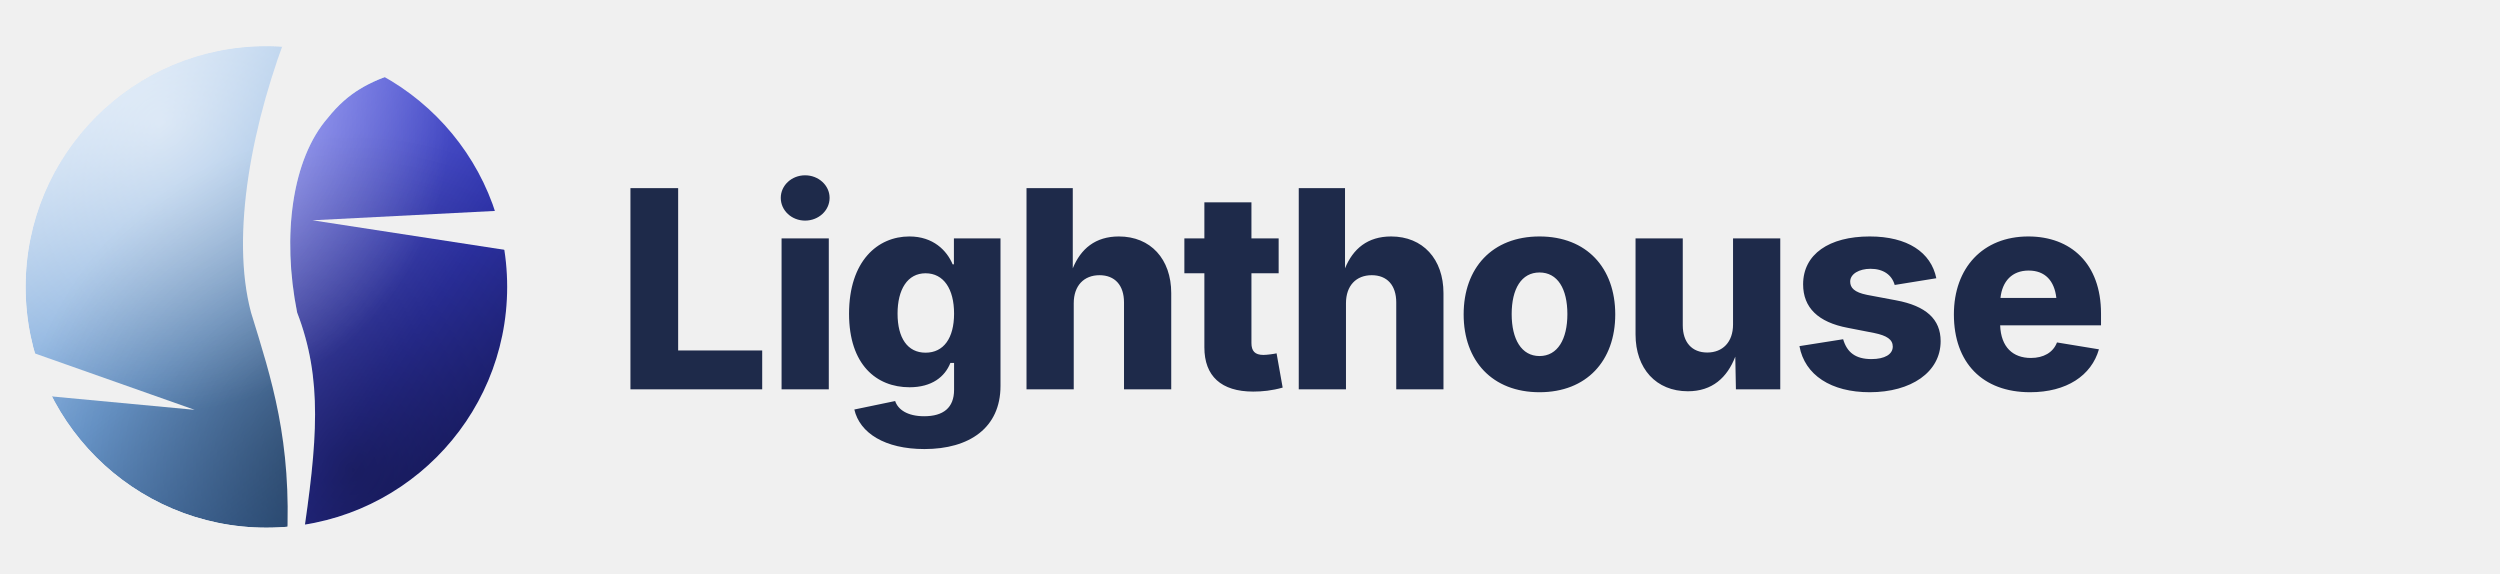
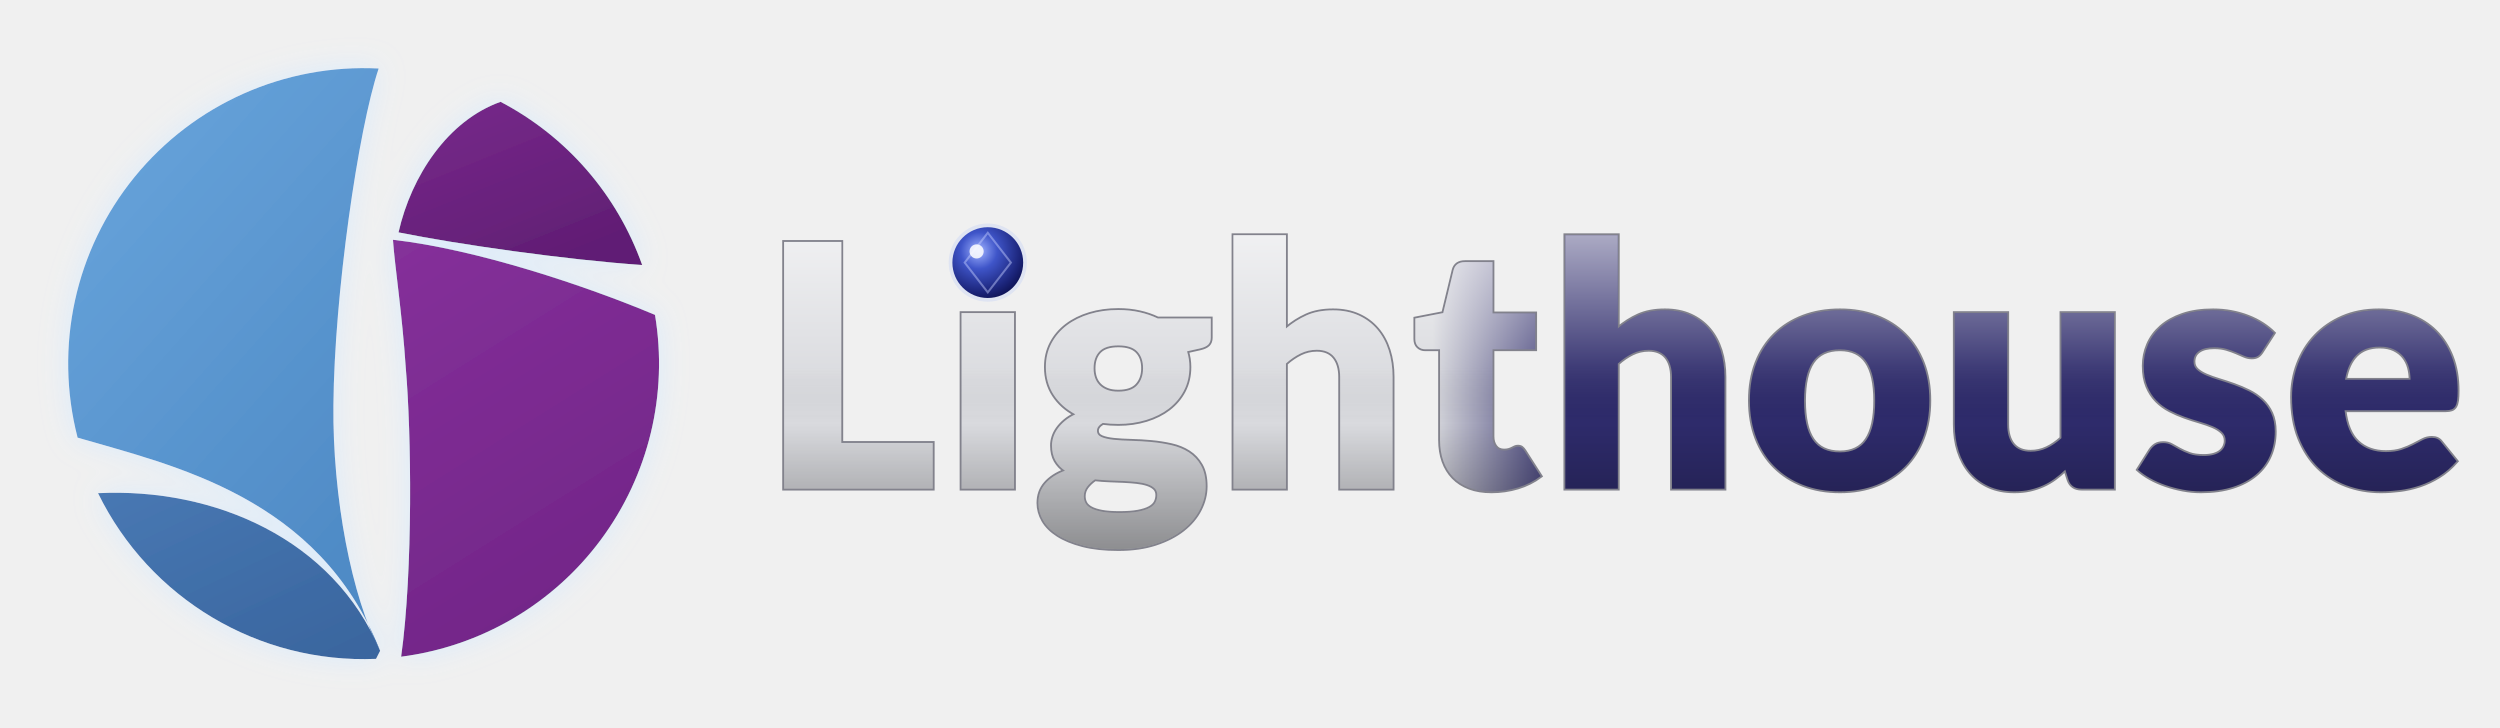
- <svg xmlns="http://www.w3.org/2000/svg" viewBox="0 0 244 56" fill="none">
-   <svg x="1" y="3" width="50" height="50" viewBox="0 0 100 100">
-     <defs>
-       <linearGradient id="sphere-light" x1="0.1" y1="0" x2="0.9" y2="1">
-         <stop offset="0" stop-color="#d8e7f7" />
-         <stop offset="0.5" stop-color="#6f9fd6" />
-         <stop offset="1" stop-color="#224c85" />
-       </linearGradient>
-       <linearGradient id="sphere-dark" x1="0.2" y1="0" x2="0.9" y2="1">
-         <stop offset="0" stop-color="#7075ee" />
-         <stop offset="0.5" stop-color="#2f34ae" />
-         <stop offset="1" stop-color="#0e124a" />
-       </linearGradient>
-       <radialGradient id="sphere-gloss" cx="0.28" cy="0.16" r="0.6">
-         <stop offset="0" stop-color="#ffffff" stop-opacity="0.55" />
-         <stop offset="1" stop-color="#ffffff" stop-opacity="0" />
-       </radialGradient>
-       <radialGradient id="sphere-shade" cx="0.68" cy="0.88" r="0.7">
-         <stop offset="0" stop-color="#000000" stop-opacity="0.4" />
-         <stop offset="1" stop-color="#000000" stop-opacity="0" />
-       </radialGradient>
-       <mask id="sphere-lobes">
-         <circle cx="50" cy="50" r="47" fill="#ffffff" />
-         <path d="M 55 -2 C 47 18, 43 40, 47 55 C 51 68, 55 80, 54 100 L 57 100 C 60 80, 61 68, 56 55 C 53 40, 55 25, 62 17 C 66 12, 70 10, 76 8 L 76 -2 Z" fill="#000000" />
-         <path d="M 2 62 L 36 74 L 4 71 Z" fill="#000000" />
-         <path d="M 98 35 L 59 37 L 98 43 Z" fill="#000000" />
-       </mask>
-     </defs>
-     <g mask="url(#sphere-lobes)">
-       <circle cx="50" cy="50" r="47" fill="url(#sphere-light)" />
-       <path d="M 76 -2 L 76 8 C 70 10, 66 12, 62 17 C 55 25, 53 40, 56 55 C 61 68, 60 80, 57 100 L 110 110 L 110 -10 Z" fill="url(#sphere-dark)" />
-       <circle cx="50" cy="50" r="47" fill="url(#sphere-shade)" />
-       <circle cx="50" cy="50" r="47" fill="url(#sphere-gloss)" />
-     </g>
-   </svg>
-   <text x="60" y="38" font-family="system-ui, -apple-system, 'Segoe UI', sans-serif" font-size="27" font-weight="800" letter-spacing="-0.5" fill="#1e2a4a">Lighthouse</text>
+ <svg xmlns="http://www.w3.org/2000/svg" viewBox="0 0 220 64">
+   <defs>
+     <linearGradient id="l" x1="0" y1="0" x2="0.6" y2="1">
+       <stop offset="0" stop-color="#6aa6dd" />
+       <stop offset="1" stop-color="#4f8bc6" />
+     </linearGradient>
+     <linearGradient id="d" x1="0" y1="0" x2="0.8" y2="1">
+       <stop offset="0" stop-color="#4878b3" />
+       <stop offset="1" stop-color="#3a669f" />
+     </linearGradient>
+     <linearGradient id="p" x1="0" y1="0" x2="0.4" y2="1">
+       <stop offset="0" stop-color="#85309a" />
+       <stop offset="1" stop-color="#722688" />
+     </linearGradient>
+     <linearGradient id="c" x1="0" y1="0" x2="0.6" y2="1">
+       <stop offset="0" stop-color="#78298c" />
+       <stop offset="1" stop-color="#611e74" />
+     </linearGradient>
+     <filter id="g" x="-30%" y="-30%" width="160%" height="160%">
+       <feGaussianBlur in="SourceAlpha" stdDeviation="1.25" result="b" />
+       <feFlood flood-color="#d4e9ff" flood-opacity="0.8" />
+       <feComposite in2="b" operator="in" result="glow" />
+       <feMerge>
+         <feMergeNode in="glow" />
+         <feMergeNode in="SourceGraphic" />
+       </feMerge>
+     </filter>
+     <linearGradient id="w" gradientUnits="userSpaceOnUse" x1="3950" y1="0" x2="4750" y2="0">
+       <stop offset="0" stop-color="#d9dade" />
+       <stop offset="1" stop-color="#2e2b6b" />
+     </linearGradient>
+     <linearGradient id="s" gradientUnits="userSpaceOnUse" x1="0" y1="-1500" x2="0" y2="360">
+       <stop offset="0" stop-color="#fff" stop-opacity="0.6" />
+       <stop offset="0.42" stop-color="#fff" stop-opacity="0.08" />
+       <stop offset="0.6" stop-color="#000" stop-opacity="0" />
+       <stop offset="1" stop-color="#000" stop-opacity="0.35" />
+     </linearGradient>
+     <radialGradient id="gem" cx="0.38" cy="0.34" r="0.7">
+       <stop offset="0" stop-color="#9fb2ff" />
+       <stop offset="0.35" stop-color="#3f55c9" />
+       <stop offset="0.8" stop-color="#1b2479" />
+       <stop offset="1" stop-color="#0d1150" />
+     </radialGradient>
+   </defs>
+   <g filter="url(#g)">
+     <path d="M 33.32 6.03 A 26 26 0 0 0 6.83 38.51 C 15.20 40.96 28.12 43.71 33.45 57.27 C 30.95 52.59 29.25 43.71 29.34 35.63 C 29.42 25.94 31.52 11.41 33.32 6.03 Z" fill="url(#l)" />
+     <path d="M 8.63 43.40 A 26 26 0 0 0 33.09 57.98 L 33.45 57.27 C 29.34 47.42 18.84 42.90 8.63 43.40 Z" fill="url(#d)" />
+     <path d="M 34.58 21.10 C 41.85 21.91 51.54 25.14 57.64 27.71 A 26 26 0 0 1 35.30 57.79 C 36.36 50.17 36.20 38.06 35.71 32.40 C 35.39 27.56 34.75 23.52 34.58 21.10 Z" fill="url(#p)" />
+     <path d="M 35.07 20.45 C 36.20 15.45 39.43 10.60 44.05 8.96 A 26 26 0 0 1 56.51 23.32 C 49.93 22.88 40.24 21.50 35.07 20.45 Z" fill="url(#c)" />
+   </g>
+   <g transform="translate(67.212 43) scale(0.0149)">
+     <path d="M458 -270H998V0H120V-1457H458ZM1478 -1037V0H1168V-1037ZM2094 -1055Q2160 -1055 2218.5 -1042.0Q2277 -1029 2327 -1005H2640V-892Q2640 -866 2625.5 -851.0Q2611 -836 2576 -828L2500 -811Q2514 -766 2514 -718Q2514 -640 2481.5 -578.0Q2449 -516 2392.5 -472.5Q2336 -429 2259.0 -405.5Q2182 -382 2094 -382Q2045 -382 2002 -388Q1968 -368 1968 -342Q1968 -316 1995.5 -304.5Q2023 -293 2068.0 -288.5Q2113 -284 2171.0 -282.5Q2229 -281 2289.0 -275.5Q2349 -270 2407.0 -257.0Q2465 -244 2510.0 -215.0Q2555 -186 2582.5 -137.5Q2610 -89 2610 -14Q2610 56 2576.0 123.0Q2542 190 2476.0 242.0Q2410 294 2314.0 325.5Q2218 357 2094 357Q1972 357 1883.5 334.0Q1795 311 1736.5 273.5Q1678 236 1650.0 187.0Q1622 138 1622 85Q1622 16 1664.0 -31.5Q1706 -79 1779 -106Q1744 -129 1723.0 -165.0Q1702 -201 1702 -256Q1702 -279 1710.0 -304.5Q1718 -330 1735.0 -354.0Q1752 -378 1778.0 -400.0Q1804 -422 1840 -439Q1759 -482 1712.5 -553.0Q1666 -624 1666 -718Q1666 -796 1699.0 -858.5Q1732 -921 1789.5 -964.5Q1847 -1008 1925.0 -1031.5Q2003 -1055 2094 -1055ZM2324 38Q2324 13 2308.5 -2.0Q2293 -17 2266.5 -26.0Q2240 -35 2204.5 -39.0Q2169 -43 2128.0 -45.0Q2087 -47 2043.0 -48.5Q1999 -50 1956 -55Q1927 -35 1908.5 -10.5Q1890 14 1890 45Q1890 67 1899.5 85.0Q1909 103 1933.0 116.0Q1957 129 1997.5 136.5Q2038 144 2100 144Q2167 144 2210.0 136.0Q2253 128 2278.5 114.0Q2304 100 2314.0 80.5Q2324 61 2324 38ZM2094 -573Q2171 -573 2205.5 -611.5Q2240 -650 2240 -711Q2240 -774 2205.5 -810.0Q2171 -846 2094 -846Q2017 -846 1982.5 -810.0Q1948 -774 1948 -711Q1948 -681 1956.5 -656.0Q1965 -631 1983.0 -612.5Q2001 -594 2028.5 -583.5Q2056 -573 2094 -573ZM2774 0V-1497H3084V-946Q3140 -994 3205.5 -1023.5Q3271 -1053 3362 -1053Q3447 -1053 3512.5 -1023.5Q3578 -994 3623.0 -941.5Q3668 -889 3691.0 -816.5Q3714 -744 3714 -659V0H3404V-659Q3404 -735 3369.0 -777.5Q3334 -820 3266 -820Q3215 -820 3170.0 -798.0Q3125 -776 3084 -739V0ZM4298 16Q4224 16 4167.5 -5.5Q4111 -27 4072.5 -66.5Q4034 -106 4014.0 -162.0Q3994 -218 3994 -287V-823H3906Q3882 -823 3865.0 -838.5Q3848 -854 3848 -884V-1005L4013 -1037L4074 -1290Q4086 -1338 4142 -1338H4304V-1035H4556V-823H4304V-308Q4304 -272 4321.5 -248.5Q4339 -225 4372 -225Q4389 -225 4400.5 -228.5Q4412 -232 4420.5 -236.5Q4429 -241 4436.5 -244.5Q4444 -248 4454 -248Q4468 -248 4476.5 -241.5Q4485 -235 4494 -221L4588 -74Q4528 -29 4453.0 -6.5Q4378 16 4298 16ZM4734 0V-1497H5044V-946Q5100 -994 5165.5 -1023.5Q5231 -1053 5322 -1053Q5407 -1053 5472.5 -1023.5Q5538 -994 5583.0 -941.5Q5628 -889 5651.0 -816.5Q5674 -744 5674 -659V0H5364V-659Q5364 -735 5329.0 -777.5Q5294 -820 5226 -820Q5175 -820 5130.0 -798.0Q5085 -776 5044 -739V0ZM6356 -1053Q6474 -1053 6571.0 -1016.0Q6668 -979 6737.5 -910.0Q6807 -841 6845.5 -742.5Q6884 -644 6884 -521Q6884 -397 6845.5 -297.5Q6807 -198 6737.5 -128.5Q6668 -59 6571.0 -21.5Q6474 16 6356 16Q6237 16 6139.5 -21.5Q6042 -59 5971.5 -128.5Q5901 -198 5862.5 -297.5Q5824 -397 5824 -521Q5824 -644 5862.5 -742.5Q5901 -841 5971.5 -910.0Q6042 -979 6139.5 -1016.0Q6237 -1053 6356 -1053ZM6356 -214Q6463 -214 6513.5 -289.5Q6564 -365 6564 -519Q6564 -673 6513.5 -748.0Q6463 -823 6356 -823Q6246 -823 6195.0 -748.0Q6144 -673 6144 -519Q6144 -365 6195.0 -289.5Q6246 -214 6356 -214ZM7344 -1037V-379Q7344 -302 7379.0 -260.0Q7414 -218 7482 -218Q7533 -218 7577.5 -239.0Q7622 -260 7664 -298V-1037H7974V0H7782Q7724 0 7706 -52L7687 -112Q7657 -83 7625.0 -59.5Q7593 -36 7556.5 -19.5Q7520 -3 7478.0 6.5Q7436 16 7386 16Q7301 16 7235.5 -13.5Q7170 -43 7125.0 -96.0Q7080 -149 7057.0 -221.0Q7034 -293 7034 -379V-1037ZM8848 -810Q8836 -791 8822.5 -783.0Q8809 -775 8788 -775Q8766 -775 8744.0 -784.5Q8722 -794 8696.5 -805.0Q8671 -816 8639.0 -825.5Q8607 -835 8566 -835Q8507 -835 8475.5 -812.5Q8444 -790 8444 -750Q8444 -721 8464.5 -702.0Q8485 -683 8519.0 -668.5Q8553 -654 8596.0 -641.0Q8639 -628 8684.0 -612.0Q8729 -596 8772.0 -574.5Q8815 -553 8849.0 -521.5Q8883 -490 8903.5 -445.0Q8924 -400 8924 -337Q8924 -260 8896.0 -195.0Q8868 -130 8812.5 -83.0Q8757 -36 8675.5 -10.0Q8594 16 8488 16Q8435 16 8382.0 6.0Q8329 -4 8279.5 -21.0Q8230 -38 8188.0 -61.5Q8146 -85 8116 -112L8188 -226Q8201 -246 8219.0 -257.5Q8237 -269 8266 -269Q8293 -269 8314.5 -257.0Q8336 -245 8361.0 -231.0Q8386 -217 8419.5 -205.0Q8453 -193 8504 -193Q8540 -193 8565.0 -200.5Q8590 -208 8605.0 -221.0Q8620 -234 8627.0 -250.0Q8634 -266 8634 -283Q8634 -314 8613.0 -334.0Q8592 -354 8558.0 -368.5Q8524 -383 8480.5 -395.5Q8437 -408 8392.0 -424.0Q8347 -440 8303.5 -462.5Q8260 -485 8226.0 -519.5Q8192 -554 8171.0 -604.0Q8150 -654 8150 -725Q8150 -791 8175.5 -850.5Q8201 -910 8252.0 -955.0Q8303 -1000 8380.0 -1026.5Q8457 -1053 8560 -1053Q8616 -1053 8668.5 -1043.0Q8721 -1033 8767.0 -1015.0Q8813 -997 8851.0 -972.5Q8889 -948 8918 -919ZM9538 -1053Q9641 -1053 9726.5 -1021.0Q9812 -989 9873.5 -928.0Q9935 -867 9969.5 -778.5Q10004 -690 10004 -578Q10004 -543 10001.0 -521.0Q9998 -499 9990.0 -486.0Q9982 -473 9968.5 -468.0Q9955 -463 9934 -463H9336Q9351 -333 9415.0 -274.5Q9479 -216 9580 -216Q9634 -216 9673.0 -229.0Q9712 -242 9742.5 -258.0Q9773 -274 9798.5 -287.0Q9824 -300 9852 -300Q9889 -300 9908 -273L9998 -162Q9950 -107 9894.5 -72.5Q9839 -38 9780.5 -18.5Q9722 1 9663.5 8.5Q9605 16 9552 16Q9443 16 9347.5 -19.5Q9252 -55 9180.5 -125.0Q9109 -195 9067.5 -299.0Q9026 -403 9026 -541Q9026 -645 9061.5 -738.0Q9097 -831 9163.5 -901.0Q9230 -971 9324.5 -1012.0Q9419 -1053 9538 -1053ZM9544 -839Q9455 -839 9405.0 -788.5Q9355 -738 9339 -643H9726Q9726 -680 9716.5 -715.0Q9707 -750 9685.5 -777.5Q9664 -805 9629.0 -822.0Q9594 -839 9544 -839Z" fill="url(#w)" stroke="rgb(20 20 40 / 0.5)" stroke-width="22" paint-order="stroke" />
+     <path d="M458 -270H998V0H120V-1457H458ZM1478 -1037V0H1168V-1037ZM2094 -1055Q2160 -1055 2218.5 -1042.0Q2277 -1029 2327 -1005H2640V-892Q2640 -866 2625.5 -851.0Q2611 -836 2576 -828L2500 -811Q2514 -766 2514 -718Q2514 -640 2481.5 -578.0Q2449 -516 2392.5 -472.5Q2336 -429 2259.0 -405.5Q2182 -382 2094 -382Q2045 -382 2002 -388Q1968 -368 1968 -342Q1968 -316 1995.5 -304.5Q2023 -293 2068.0 -288.5Q2113 -284 2171.0 -282.5Q2229 -281 2289.0 -275.5Q2349 -270 2407.0 -257.0Q2465 -244 2510.0 -215.0Q2555 -186 2582.5 -137.5Q2610 -89 2610 -14Q2610 56 2576.0 123.0Q2542 190 2476.0 242.0Q2410 294 2314.0 325.5Q2218 357 2094 357Q1972 357 1883.5 334.0Q1795 311 1736.5 273.5Q1678 236 1650.0 187.0Q1622 138 1622 85Q1622 16 1664.0 -31.5Q1706 -79 1779 -106Q1744 -129 1723.0 -165.0Q1702 -201 1702 -256Q1702 -279 1710.0 -304.5Q1718 -330 1735.0 -354.0Q1752 -378 1778.0 -400.0Q1804 -422 1840 -439Q1759 -482 1712.5 -553.0Q1666 -624 1666 -718Q1666 -796 1699.0 -858.5Q1732 -921 1789.5 -964.5Q1847 -1008 1925.0 -1031.5Q2003 -1055 2094 -1055ZM2324 38Q2324 13 2308.5 -2.0Q2293 -17 2266.5 -26.0Q2240 -35 2204.5 -39.0Q2169 -43 2128.0 -45.0Q2087 -47 2043.0 -48.5Q1999 -50 1956 -55Q1927 -35 1908.5 -10.5Q1890 14 1890 45Q1890 67 1899.5 85.0Q1909 103 1933.0 116.0Q1957 129 1997.5 136.5Q2038 144 2100 144Q2167 144 2210.0 136.0Q2253 128 2278.5 114.0Q2304 100 2314.0 80.5Q2324 61 2324 38ZM2094 -573Q2171 -573 2205.5 -611.5Q2240 -650 2240 -711Q2240 -774 2205.5 -810.0Q2171 -846 2094 -846Q2017 -846 1982.5 -810.0Q1948 -774 1948 -711Q1948 -681 1956.5 -656.0Q1965 -631 1983.0 -612.5Q2001 -594 2028.5 -583.5Q2056 -573 2094 -573ZM2774 0V-1497H3084V-946Q3140 -994 3205.5 -1023.5Q3271 -1053 3362 -1053Q3447 -1053 3512.5 -1023.5Q3578 -994 3623.0 -941.5Q3668 -889 3691.0 -816.5Q3714 -744 3714 -659V0H3404V-659Q3404 -735 3369.0 -777.5Q3334 -820 3266 -820Q3215 -820 3170.0 -798.0Q3125 -776 3084 -739V0ZM4298 16Q4224 16 4167.5 -5.5Q4111 -27 4072.5 -66.5Q4034 -106 4014.0 -162.0Q3994 -218 3994 -287V-823H3906Q3882 -823 3865.0 -838.5Q3848 -854 3848 -884V-1005L4013 -1037L4074 -1290Q4086 -1338 4142 -1338H4304V-1035H4556V-823H4304V-308Q4304 -272 4321.5 -248.5Q4339 -225 4372 -225Q4389 -225 4400.5 -228.5Q4412 -232 4420.5 -236.5Q4429 -241 4436.5 -244.5Q4444 -248 4454 -248Q4468 -248 4476.5 -241.5Q4485 -235 4494 -221L4588 -74Q4528 -29 4453.0 -6.5Q4378 16 4298 16ZM4734 0V-1497H5044V-946Q5100 -994 5165.5 -1023.5Q5231 -1053 5322 -1053Q5407 -1053 5472.5 -1023.5Q5538 -994 5583.0 -941.5Q5628 -889 5651.0 -816.5Q5674 -744 5674 -659V0H5364V-659Q5364 -735 5329.0 -777.5Q5294 -820 5226 -820Q5175 -820 5130.0 -798.0Q5085 -776 5044 -739V0ZM6356 -1053Q6474 -1053 6571.0 -1016.0Q6668 -979 6737.5 -910.0Q6807 -841 6845.5 -742.5Q6884 -644 6884 -521Q6884 -397 6845.5 -297.5Q6807 -198 6737.5 -128.5Q6668 -59 6571.0 -21.5Q6474 16 6356 16Q6237 16 6139.5 -21.5Q6042 -59 5971.5 -128.5Q5901 -198 5862.5 -297.5Q5824 -397 5824 -521Q5824 -644 5862.5 -742.5Q5901 -841 5971.5 -910.0Q6042 -979 6139.5 -1016.0Q6237 -1053 6356 -1053ZM6356 -214Q6463 -214 6513.5 -289.5Q6564 -365 6564 -519Q6564 -673 6513.5 -748.0Q6463 -823 6356 -823Q6246 -823 6195.0 -748.0Q6144 -673 6144 -519Q6144 -365 6195.0 -289.5Q6246 -214 6356 -214ZM7344 -1037V-379Q7344 -302 7379.0 -260.0Q7414 -218 7482 -218Q7533 -218 7577.5 -239.0Q7622 -260 7664 -298V-1037H7974V0H7782Q7724 0 7706 -52L7687 -112Q7657 -83 7625.0 -59.5Q7593 -36 7556.5 -19.5Q7520 -3 7478.0 6.5Q7436 16 7386 16Q7301 16 7235.5 -13.5Q7170 -43 7125.0 -96.0Q7080 -149 7057.0 -221.0Q7034 -293 7034 -379V-1037ZM8848 -810Q8836 -791 8822.5 -783.0Q8809 -775 8788 -775Q8766 -775 8744.0 -784.5Q8722 -794 8696.5 -805.0Q8671 -816 8639.0 -825.5Q8607 -835 8566 -835Q8507 -835 8475.5 -812.5Q8444 -790 8444 -750Q8444 -721 8464.5 -702.0Q8485 -683 8519.0 -668.5Q8553 -654 8596.0 -641.0Q8639 -628 8684.0 -612.0Q8729 -596 8772.0 -574.5Q8815 -553 8849.0 -521.5Q8883 -490 8903.5 -445.0Q8924 -400 8924 -337Q8924 -260 8896.0 -195.0Q8868 -130 8812.5 -83.0Q8757 -36 8675.5 -10.0Q8594 16 8488 16Q8435 16 8382.0 6.0Q8329 -4 8279.5 -21.0Q8230 -38 8188.0 -61.5Q8146 -85 8116 -112L8188 -226Q8201 -246 8219.0 -257.5Q8237 -269 8266 -269Q8293 -269 8314.5 -257.0Q8336 -245 8361.0 -231.0Q8386 -217 8419.5 -205.0Q8453 -193 8504 -193Q8540 -193 8565.0 -200.5Q8590 -208 8605.0 -221.0Q8620 -234 8627.0 -250.0Q8634 -266 8634 -283Q8634 -314 8613.0 -334.0Q8592 -354 8558.0 -368.5Q8524 -383 8480.5 -395.5Q8437 -408 8392.0 -424.0Q8347 -440 8303.5 -462.5Q8260 -485 8226.0 -519.5Q8192 -554 8171.0 -604.0Q8150 -654 8150 -725Q8150 -791 8175.5 -850.5Q8201 -910 8252.0 -955.0Q8303 -1000 8380.0 -1026.5Q8457 -1053 8560 -1053Q8616 -1053 8668.5 -1043.0Q8721 -1033 8767.0 -1015.0Q8813 -997 8851.0 -972.5Q8889 -948 8918 -919ZM9538 -1053Q9641 -1053 9726.5 -1021.0Q9812 -989 9873.5 -928.0Q9935 -867 9969.5 -778.5Q10004 -690 10004 -578Q10004 -543 10001.0 -521.0Q9998 -499 9990.0 -486.0Q9982 -473 9968.5 -468.0Q9955 -463 9934 -463H9336Q9351 -333 9415.0 -274.5Q9479 -216 9580 -216Q9634 -216 9673.0 -229.0Q9712 -242 9742.5 -258.0Q9773 -274 9798.5 -287.0Q9824 -300 9852 -300Q9889 -300 9908 -273L9998 -162Q9950 -107 9894.5 -72.5Q9839 -38 9780.5 -18.5Q9722 1 9663.5 8.5Q9605 16 9552 16Q9443 16 9347.5 -19.5Q9252 -55 9180.5 -125.0Q9109 -195 9067.5 -299.0Q9026 -403 9026 -541Q9026 -645 9061.5 -738.0Q9097 -831 9163.5 -901.0Q9230 -971 9324.5 -1012.0Q9419 -1053 9538 -1053ZM9544 -839Q9455 -839 9405.0 -788.5Q9355 -738 9339 -643H9726Q9726 -680 9716.5 -715.0Q9707 -750 9685.5 -777.5Q9664 -805 9629.0 -822.0Q9594 -839 9544 -839Z" fill="url(#s)" />
+     <circle cx="1323" cy="-1335" r="220" fill="url(#gem)" stroke="#dfe4f2" stroke-width="22" />
+     <path d="M 1323 -1511 L 1459.4 -1335 L 1323 -1159 L 1186.6 -1335 Z" fill="none" stroke="#c8d2ff" stroke-opacity="0.45" stroke-width="12" />
+     <circle cx="1257" cy="-1401" r="41.8" fill="#fff" fill-opacity="0.85" />
+   </g>
</svg>
